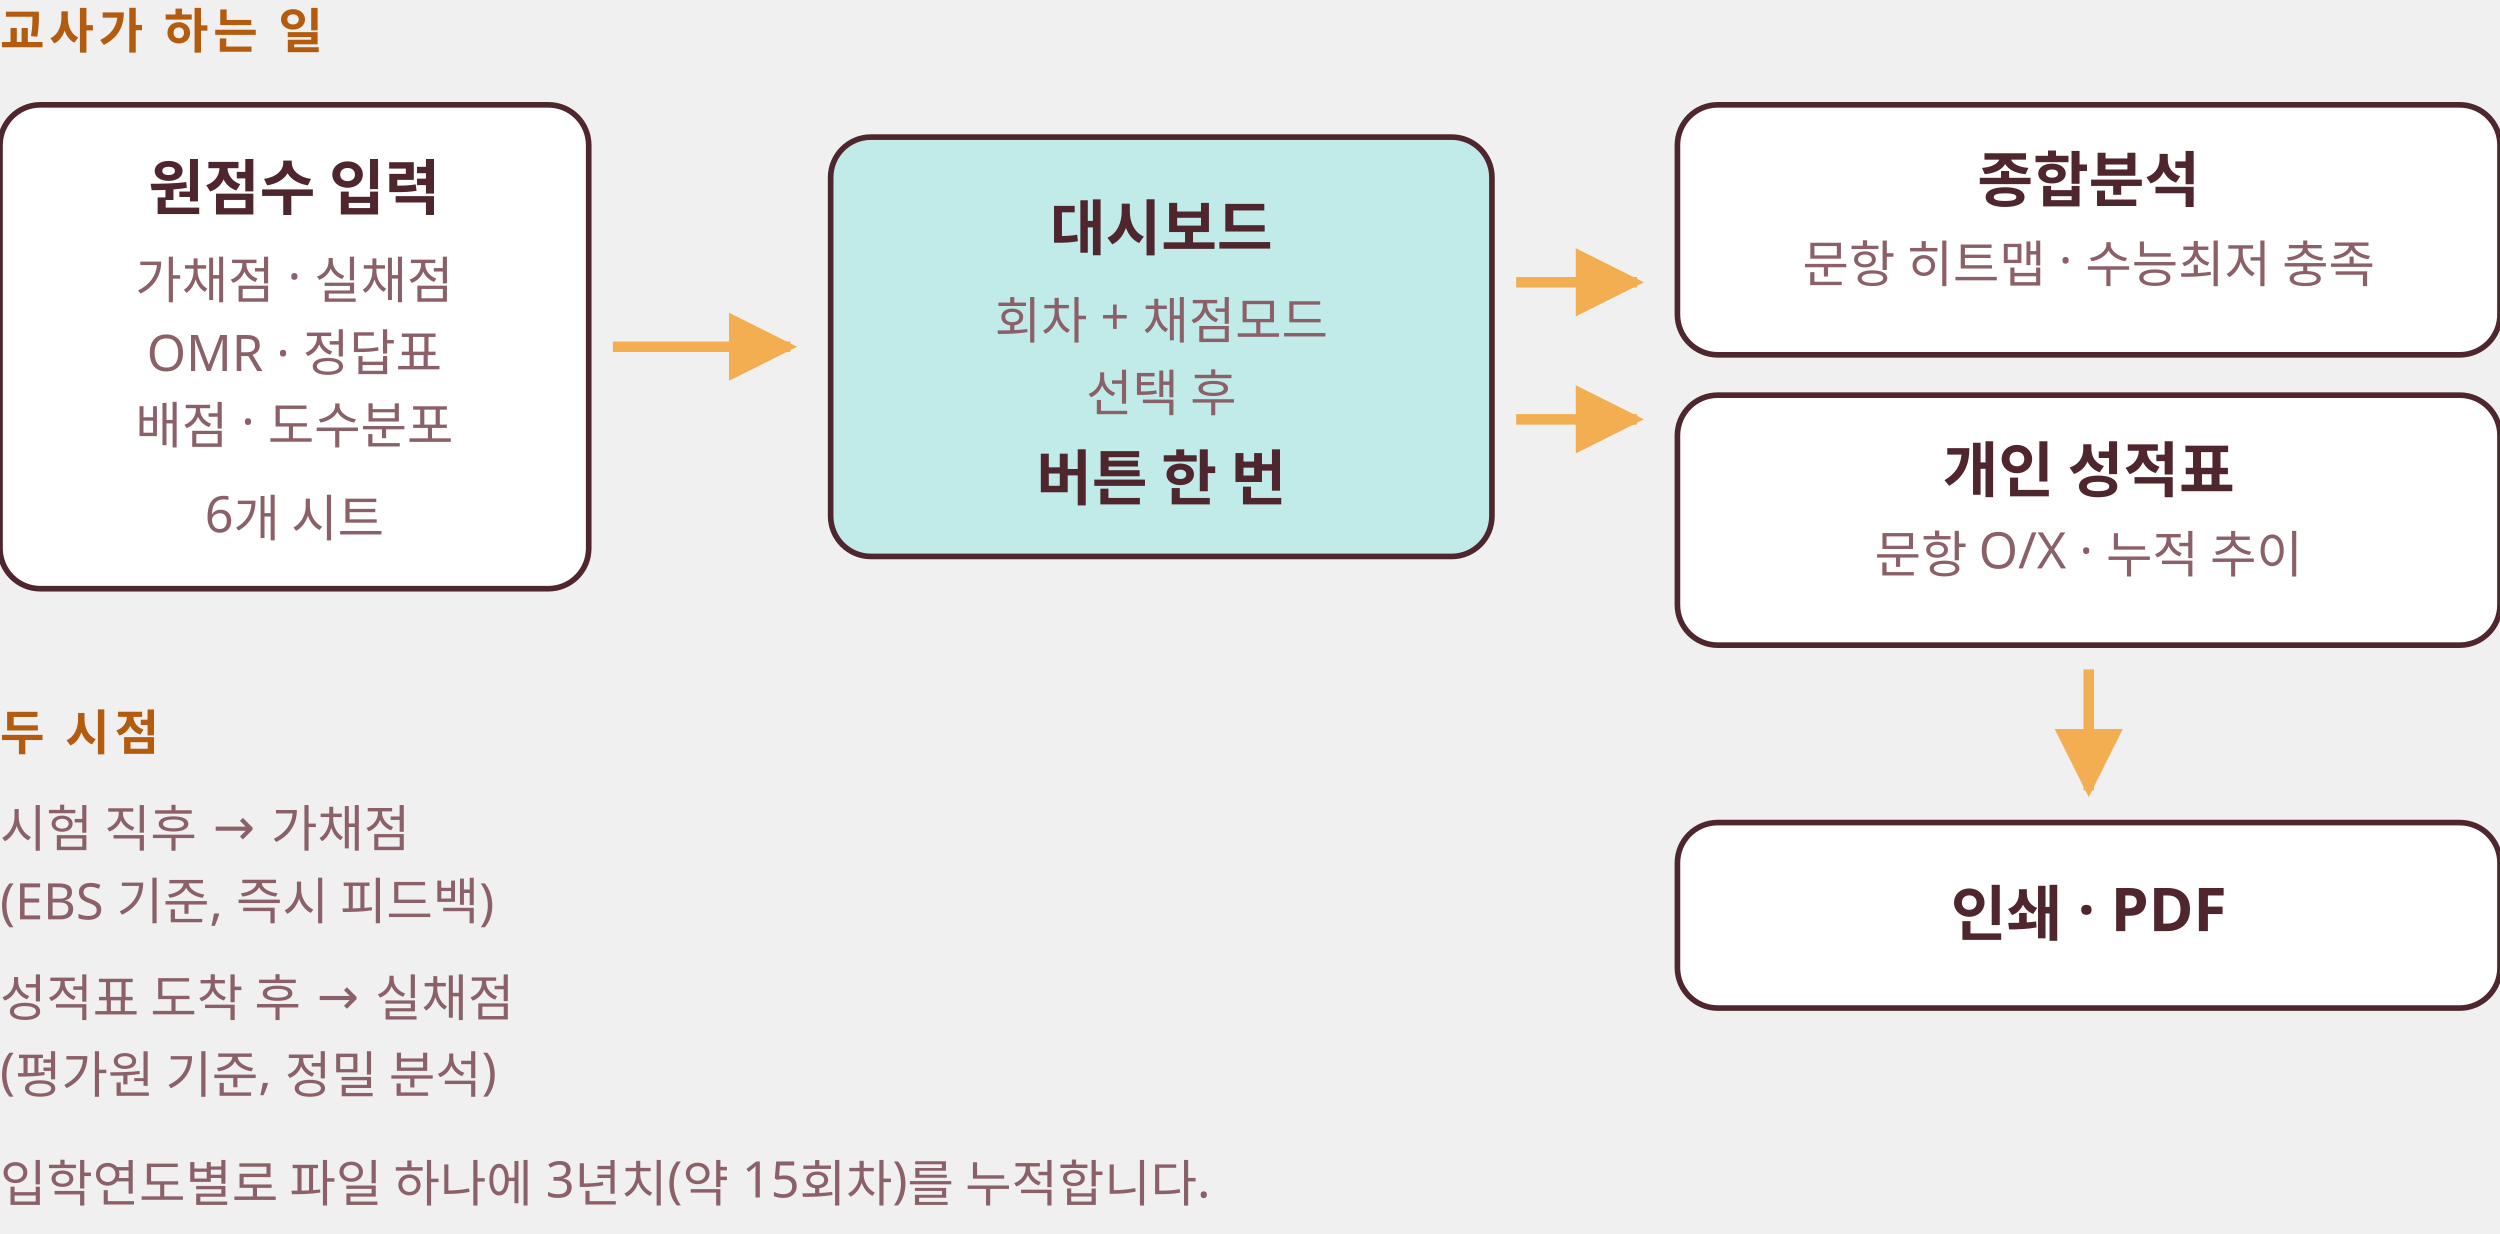
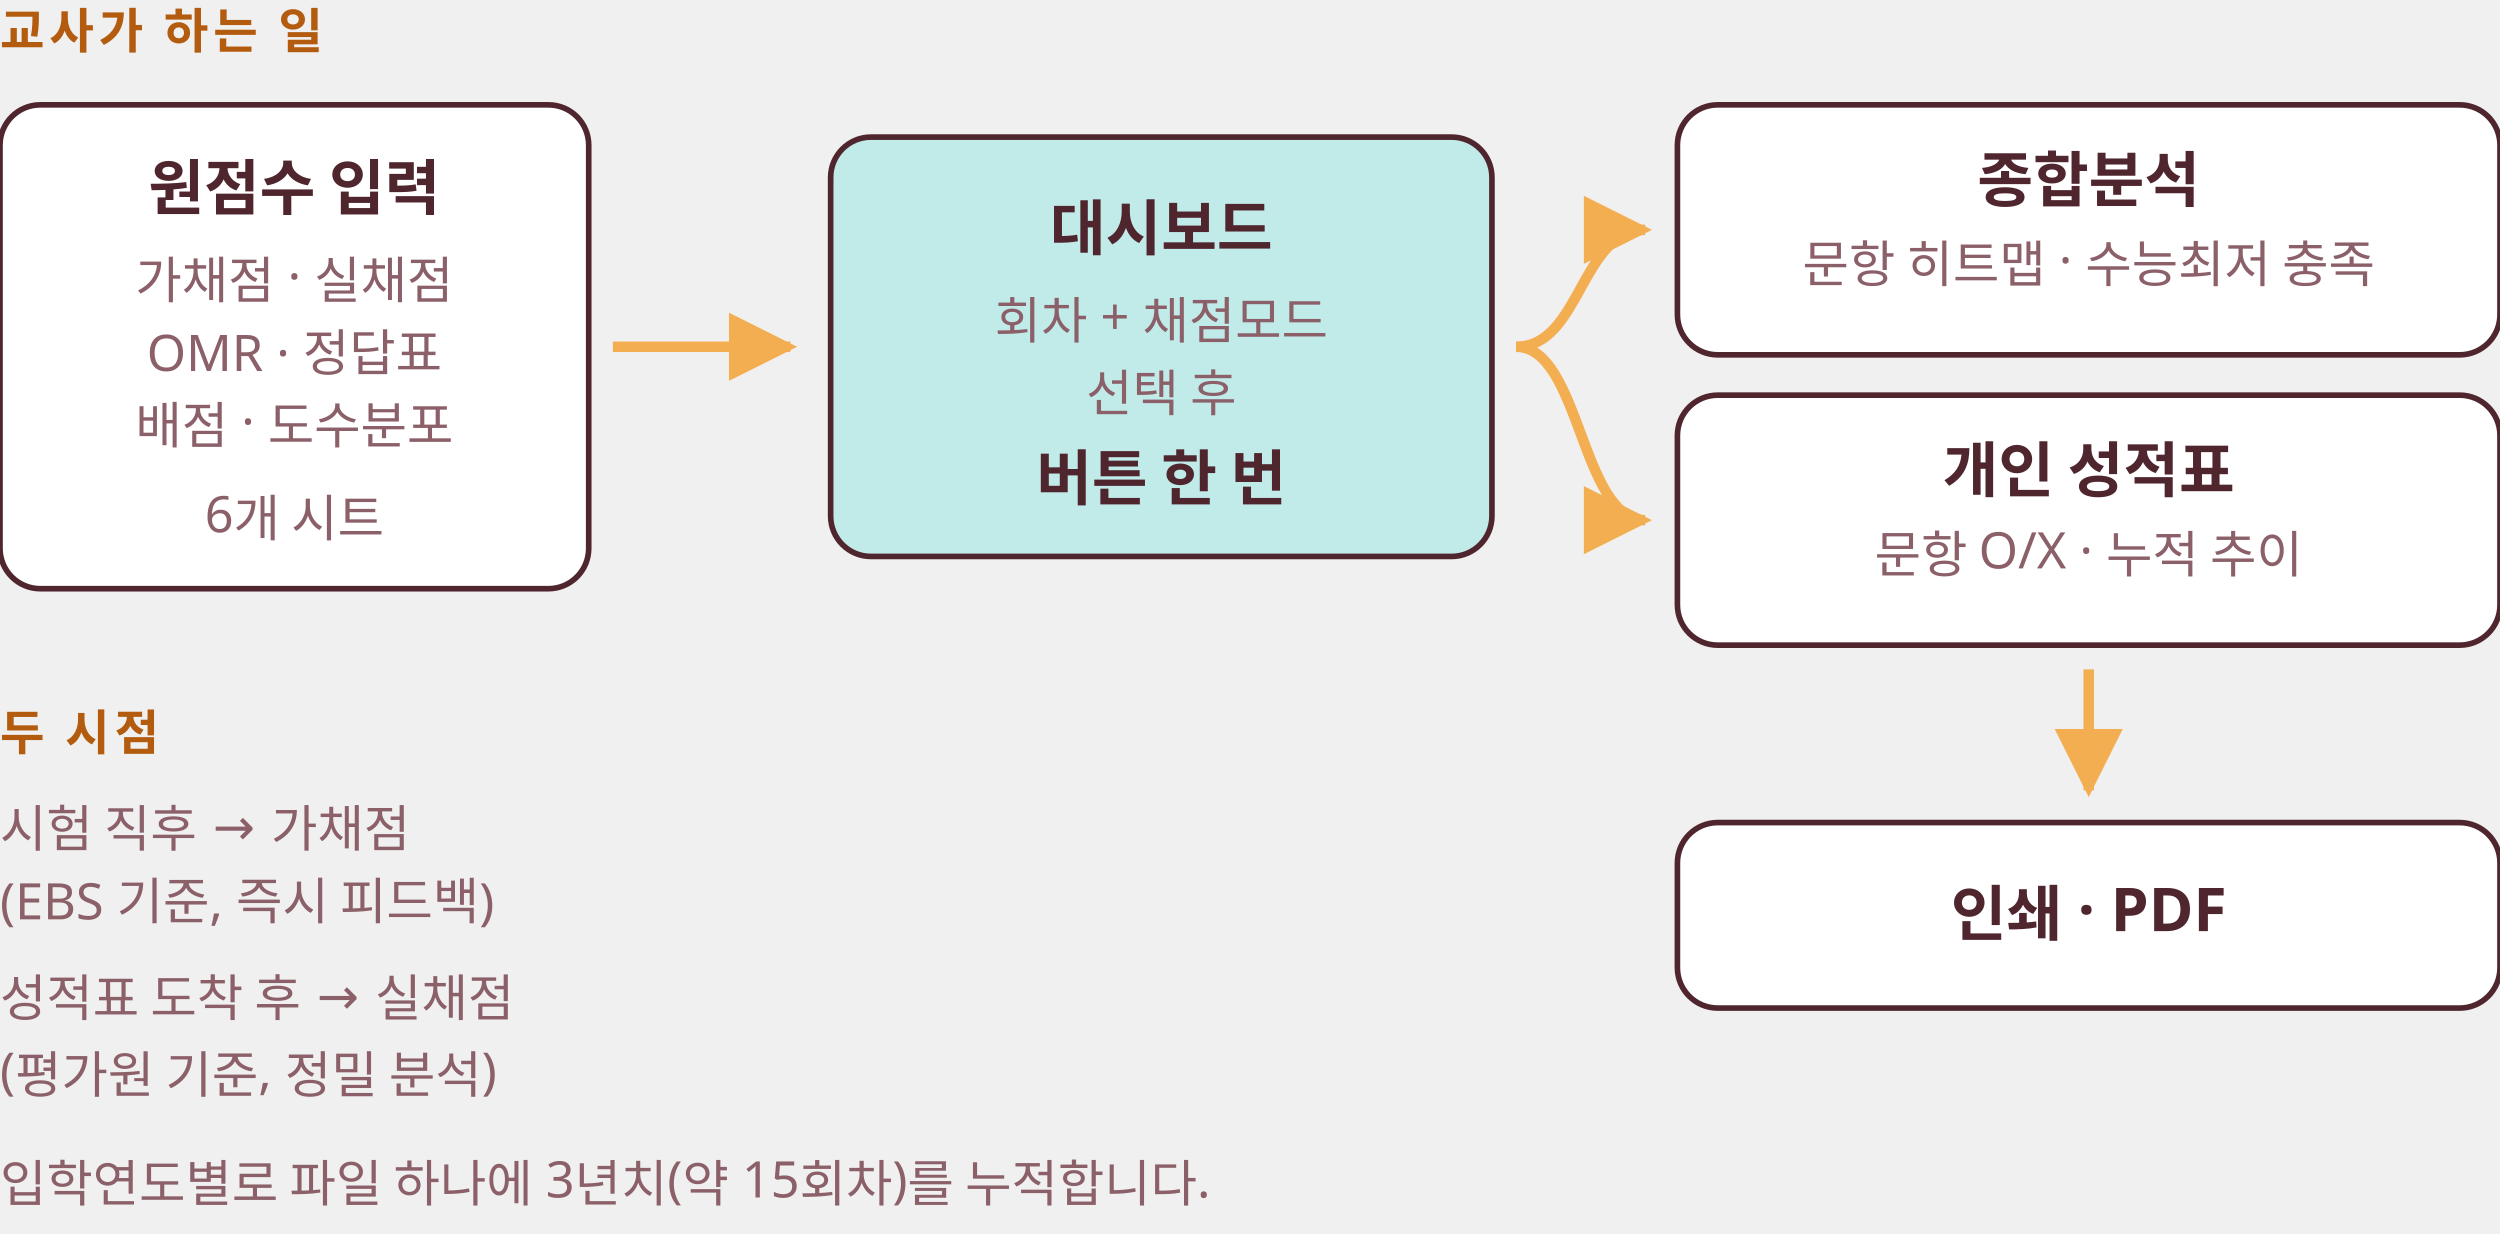
<svg xmlns="http://www.w3.org/2000/svg" viewBox="0 0 620 306" role="img" aria-label="원점수와 OMR을 입력하면 대시보드에서 회차와 채점모드를 고르는 것만으로 종합분석과 개인성적표, 인쇄물까지 자동 생성되는 구조">
  <style>
    .bx { fill: #ffffff; stroke: #4f252e; stroke-width: 1.4; }
    .safe { fill: #c1ebe9; stroke: #4f252e; stroke-width: 1.4; }
    .lbl { font-size: 15px; font-weight: 700; fill: #4f252e; }
    .sub { font-size: 12.5px; fill: #8b6068; }
    .flow { font-size: 12.5px; font-weight: 700; fill: #4f252e; }
    .tag { font-size: 12px; font-weight: 700; fill: #b35c0f; letter-spacing: .1em; }
    .arw { stroke: #f4ae52; stroke-width: 2.6; fill: none; }
    text { font-family: "Pretendard", "Apple SD Gothic Neo", "Malgun Gothic", sans-serif; }
    @media (prefers-color-scheme: dark) {
      .bx { fill: #3b1f26; stroke: #f3ddd2; }
      .safe { fill: #1d5a5c; stroke: #f3ddd2; }
      .lbl, .flow { fill: #f8ece1; }
      .sub { fill: #c6a29e; }
      .tag { fill: #f4ae52; }
    }
  </style>
  <defs>
    <marker id="m" viewBox="0 0 10 10" refX="9" refY="5" markerWidth="6.5" markerHeight="6.5" orient="auto">
      <path d="M0 0 L10 5 L0 10 z" fill="#f4ae52" />
    </marker>
  </defs>
  <text x="0" y="12" class="tag">교사가 하는 일</text>
  <rect x="0" y="26" width="146" height="120" rx="10" class="bx" />
  <text x="73" y="52" text-anchor="middle" class="lbl">원점수 입력</text>
  <text x="73" y="74" text-anchor="middle" class="sub">가채점 · 실채점</text>
  <text x="73" y="92" text-anchor="middle" class="sub">OMR · 정답표</text>
  <text x="73" y="110" text-anchor="middle" class="sub">배점 · 도수분포</text>
  <text x="73" y="132" text-anchor="middle" class="sub">6개 시트</text>
  <path d="M152 86 H196" class="arw" marker-end="url(#m)" />
  <rect x="206" y="34" width="164" height="104" rx="10" class="safe" />
  <text x="288" y="62" text-anchor="middle" class="lbl">대시보드</text>
  <text x="288" y="84" text-anchor="middle" class="sub">회차 + 채점모드</text>
  <text x="288" y="102" text-anchor="middle" class="sub">선택 후</text>
  <text x="288" y="124" text-anchor="middle" class="lbl">버튼 한 번</text>
-   <path d="M376 70 H406" class="arw" marker-end="url(#m)" />
-   <path d="M376 104 H406" class="arw" marker-end="url(#m)" />
+   <path d="M376 86 C 392 86, 392 57, 408 57" class="arw" marker-end="url(#m)" />
+   <path d="M376 86 C 392 86, 392 129, 408 129" class="arw" marker-end="url(#m)" />
  <rect x="416" y="26" width="204" height="62" rx="10" class="bx" />
  <text x="518" y="50" text-anchor="middle" class="lbl">종합분석</text>
  <text x="518" y="70" text-anchor="middle" class="sub">문항 히트맵 · 수능최저 충족</text>
  <rect x="416" y="98" width="204" height="62" rx="10" class="bx" />
  <text x="518" y="122" text-anchor="middle" class="lbl">개인 성적표</text>
  <text x="518" y="142" text-anchor="middle" class="sub">문항 O/X · 누적 추이</text>
  <path d="M518 166 V196" class="arw" marker-end="url(#m)" />
  <rect x="416" y="204" width="204" height="46" rx="10" class="bx" />
  <text x="518" y="232" text-anchor="middle" class="lbl">인쇄 · PDF</text>
  <text x="0" y="186" class="tag">두 시점</text>
  <text x="0" y="210" class="sub">시험 직후 → 가채점</text>
  <text x="0" y="228" class="sub">(EBS 기준, 즉시 피드백)</text>
  <text x="0" y="252" class="sub">성적표 도착 후 → 실채점</text>
  <text x="0" y="270" class="sub">(평가원 기준, 정밀 분석)</text>
  <text x="0" y="298" class="sub">입학연도별로 파일 하나에 3년치(약 15회차)를 누적합니다.</text>
</svg>
